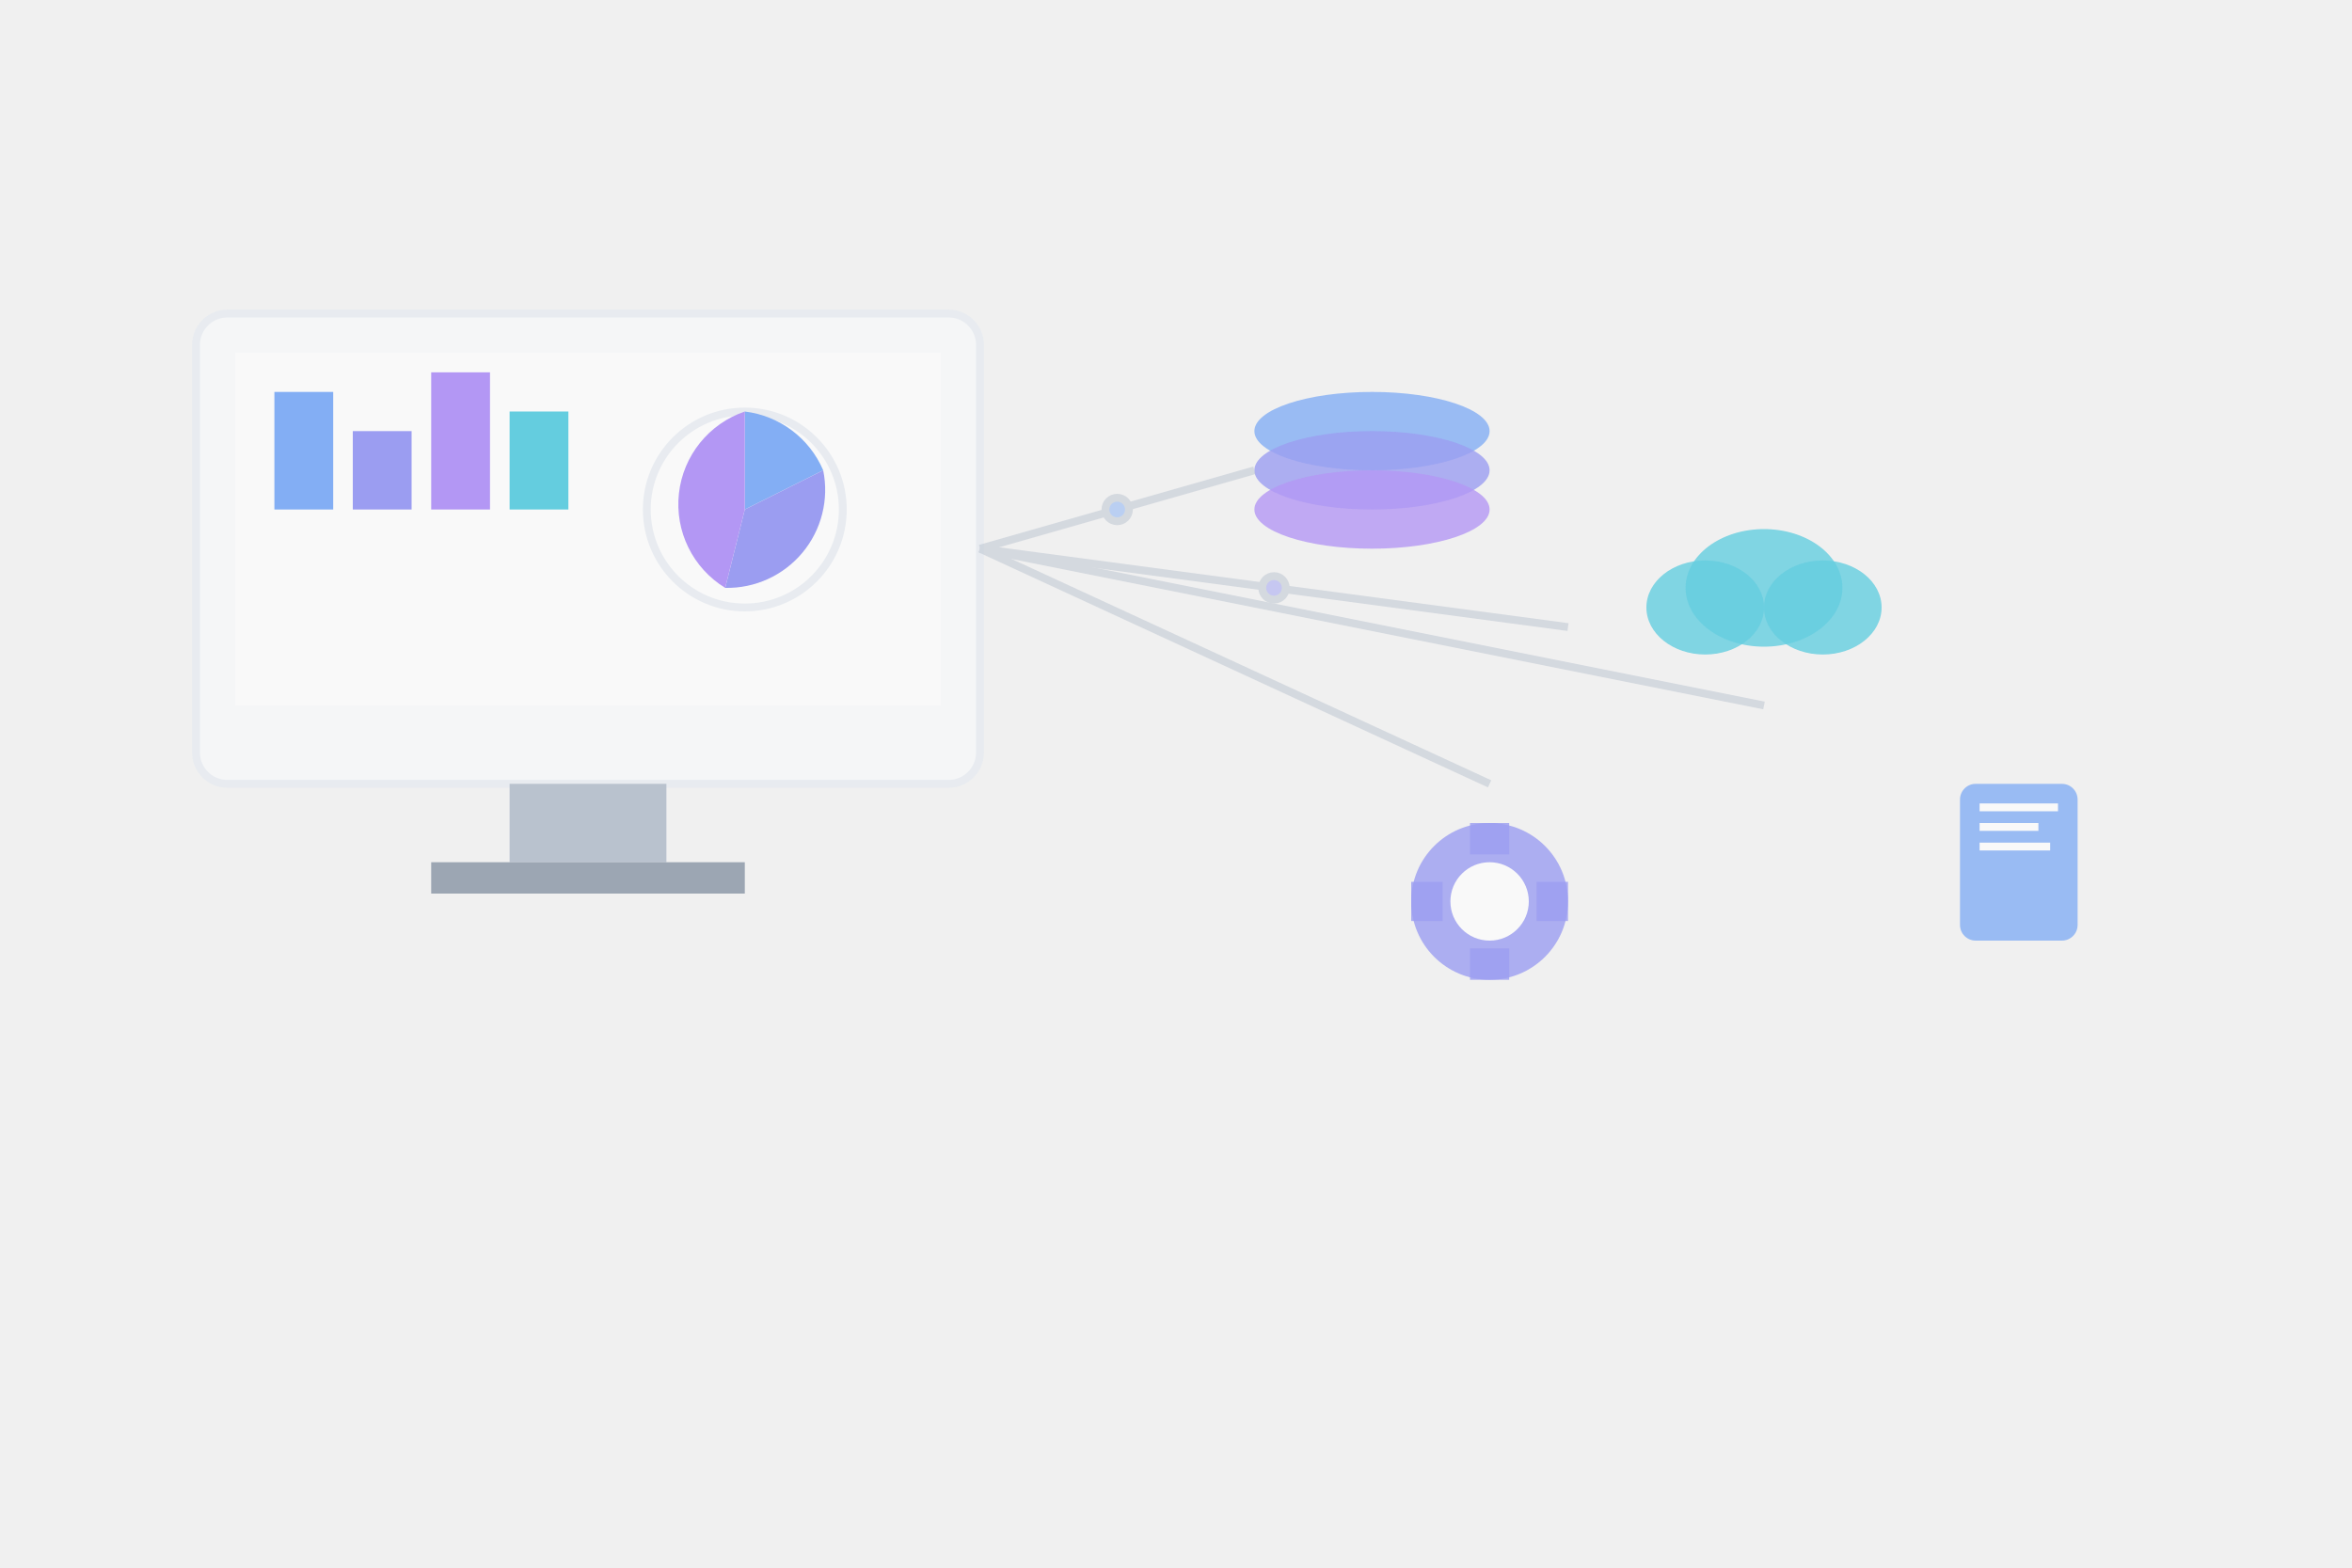
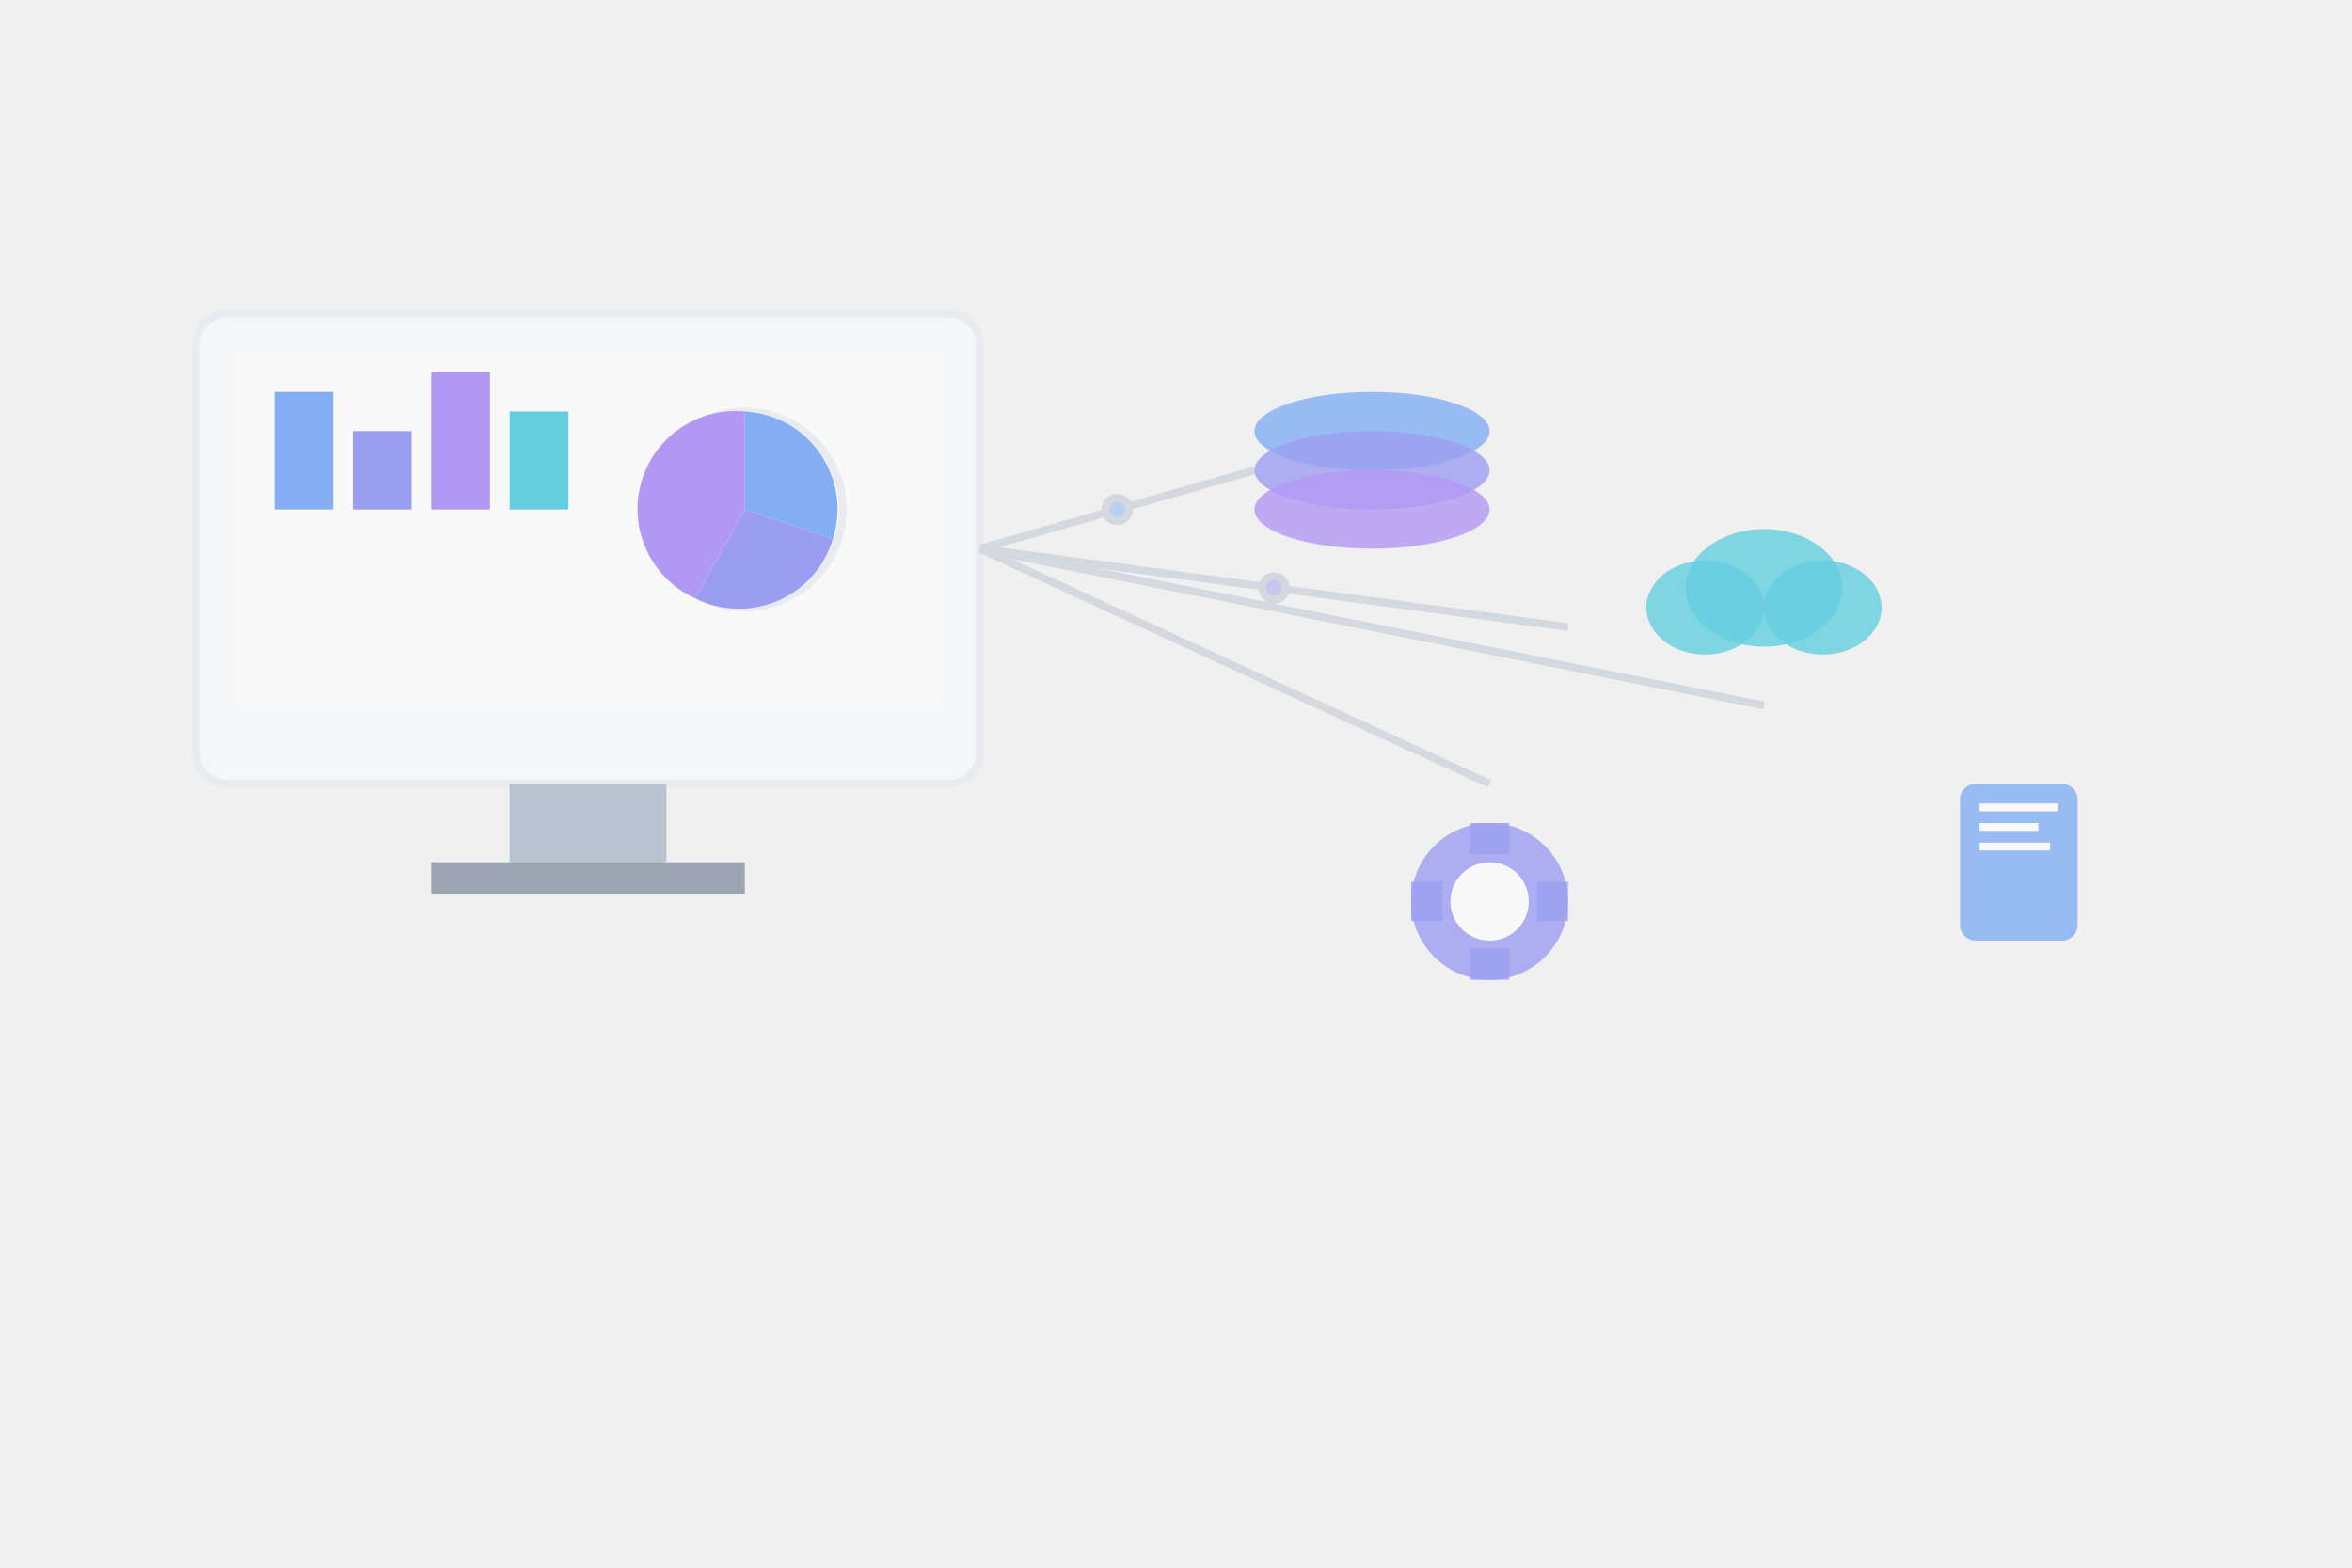
<svg xmlns="http://www.w3.org/2000/svg" width="600" height="400" viewBox="0 0 600 400" fill="none">
  <g opacity="0.6">
    <rect x="50" y="80" width="200" height="120" rx="8" fill="#f8fafc" stroke="#e2e8f0" stroke-width="2" />
    <rect x="60" y="90" width="180" height="90" fill="#ffffff" />
    <rect x="70" y="100" width="15" height="30" fill="#3b82f6" />
    <rect x="90" y="110" width="15" height="20" fill="#6366f1" />
    <rect x="110" y="95" width="15" height="35" fill="#8b5cf6" />
    <rect x="130" y="105" width="15" height="25" fill="#06b6d4" />
    <circle cx="190" cy="130" r="25" fill="none" stroke="#e2e8f0" stroke-width="2" />
-     <path d="M 190 105 L 190 130 L 210 120 A 25 25 0 0 0 190 105 Z" fill="#3b82f6" />
-     <path d="M 190 130 L 210 120 A 25 25 0 0 1 185 150 Z" fill="#6366f1" />
-     <path d="M 190 130 L 185 150 A 25 25 0 0 1 190 105 Z" fill="#8b5cf6" />
+     <path d="M 190 105 A 25 25 0 0 1 212.5 137.5 L 190 130 Z" fill="#3b82f6" />
+     <path d="M 212.5 137.5 A 25 25 0 0 1 177.32 152.66 L 190 130 Z" fill="#6366f1" />
+     <path d="M 177.32 152.66 A 25 25 0 0 1 190 105 L 190 130 Z" fill="#8b5cf6" />
    <rect x="130" y="200" width="40" height="20" fill="#94a3b8" />
    <rect x="110" y="220" width="80" height="8" fill="#64748b" />
    <g transform="translate(300, 50)">
      <ellipse cx="50" cy="60" rx="30" ry="10" fill="#3b82f6" opacity="0.8" />
      <ellipse cx="50" cy="70" rx="30" ry="10" fill="#6366f1" opacity="0.8" />
      <ellipse cx="50" cy="80" rx="30" ry="10" fill="#8b5cf6" opacity="0.8" />
      <ellipse cx="150" cy="100" rx="20" ry="15" fill="#06b6d4" opacity="0.8" />
      <ellipse cx="135" cy="105" rx="15" ry="12" fill="#06b6d4" opacity="0.8" />
      <ellipse cx="165" cy="105" rx="15" ry="12" fill="#06b6d4" opacity="0.8" />
      <rect x="200" y="150" width="30" height="40" rx="4" fill="#3b82f6" opacity="0.8" />
      <rect x="205" y="155" width="20" height="2" fill="#ffffff" />
      <rect x="205" y="160" width="15" height="2" fill="#ffffff" />
      <rect x="205" y="165" width="18" height="2" fill="#ffffff" />
      <circle cx="80" cy="180" r="20" fill="#6366f1" opacity="0.8" />
      <circle cx="80" cy="180" r="10" fill="#ffffff" />
      <rect x="75" y="160" width="10" height="8" fill="#6366f1" opacity="0.8" />
      <rect x="75" y="192" width="10" height="8" fill="#6366f1" opacity="0.8" />
      <rect x="60" y="175" width="8" height="10" fill="#6366f1" opacity="0.8" />
      <rect x="92" y="175" width="8" height="10" fill="#6366f1" opacity="0.8" />
    </g>
    <g stroke="#94a3b8" stroke-width="2" opacity="0.5">
      <line x1="250" y1="140" x2="320" y2="120" />
      <line x1="250" y1="140" x2="400" y2="160" />
      <line x1="250" y1="140" x2="380" y2="200" />
      <line x1="250" y1="140" x2="450" y2="180" />
      <circle cx="285" cy="130" r="3" fill="#3b82f6">
        <animate attributeName="cx" values="250;320" dur="2s" repeatCount="indefinite" />
        <animate attributeName="cy" values="140;120" dur="2s" repeatCount="indefinite" />
      </circle>
      <circle cx="325" cy="150" r="3" fill="#6366f1">
        <animate attributeName="cx" values="250;400" dur="2.5s" repeatCount="indefinite" />
        <animate attributeName="cy" values="140;160" dur="2.5s" repeatCount="indefinite" />
      </circle>
    </g>
  </g>
</svg>
